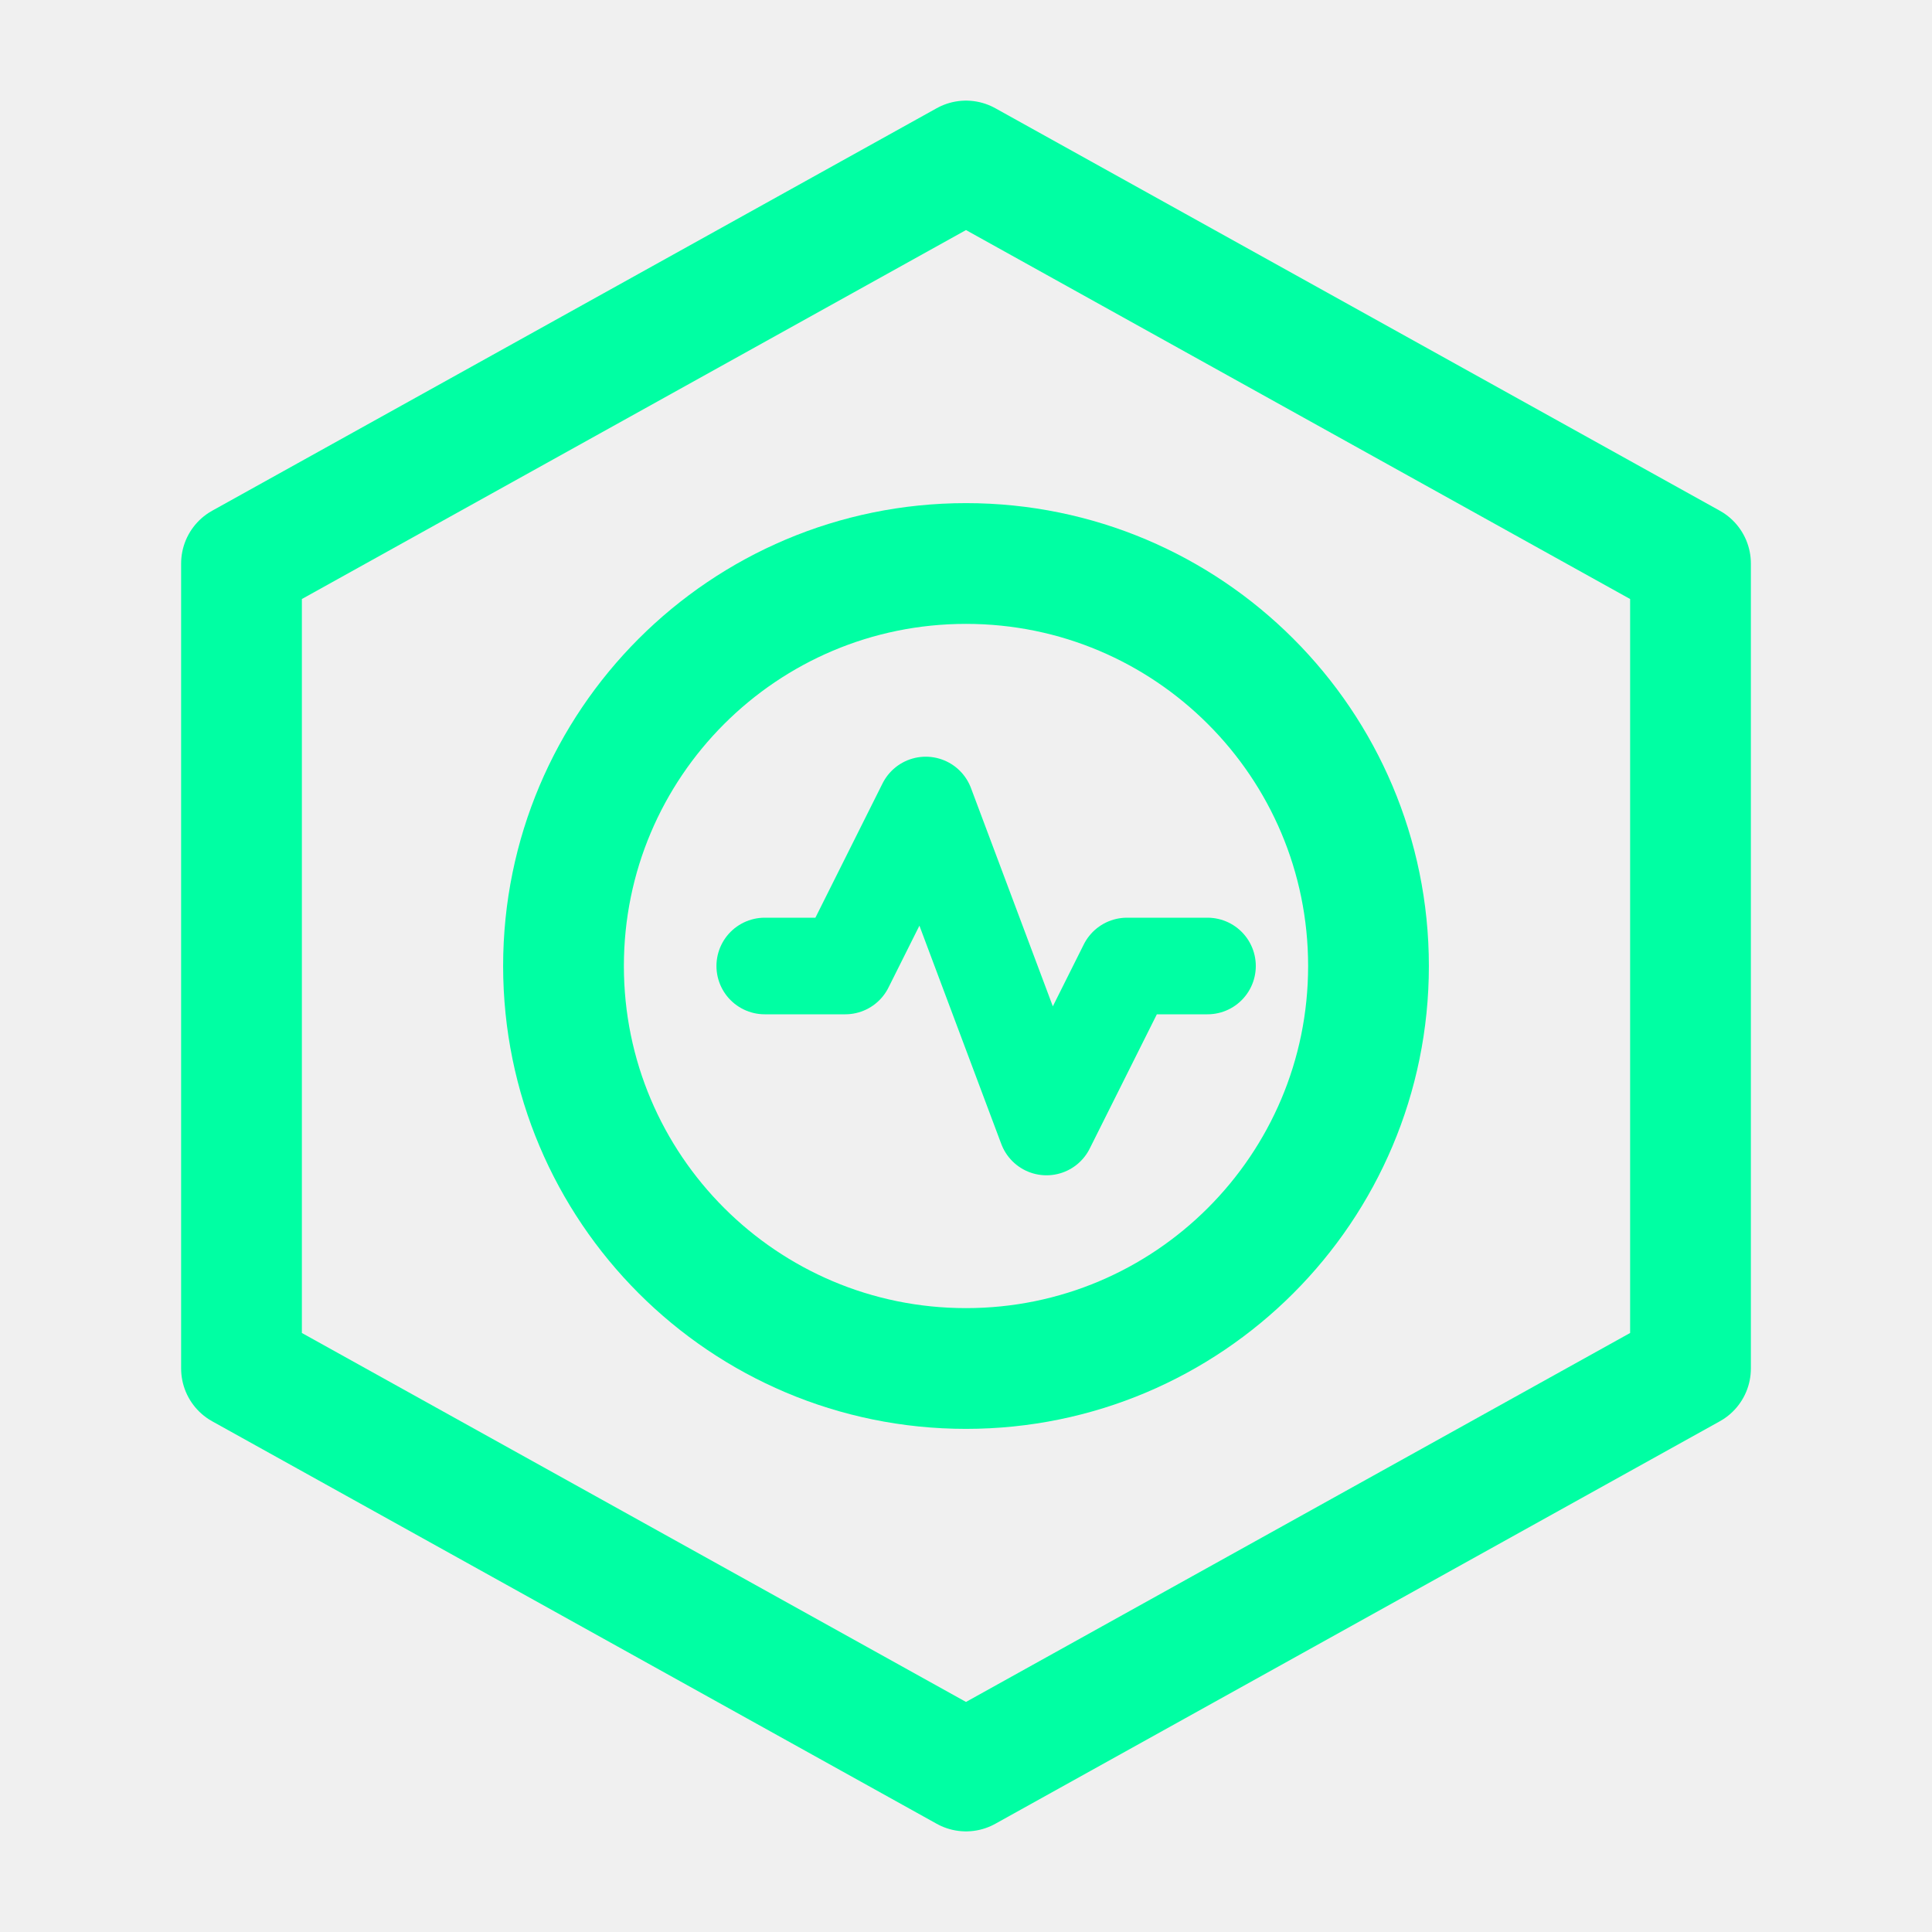
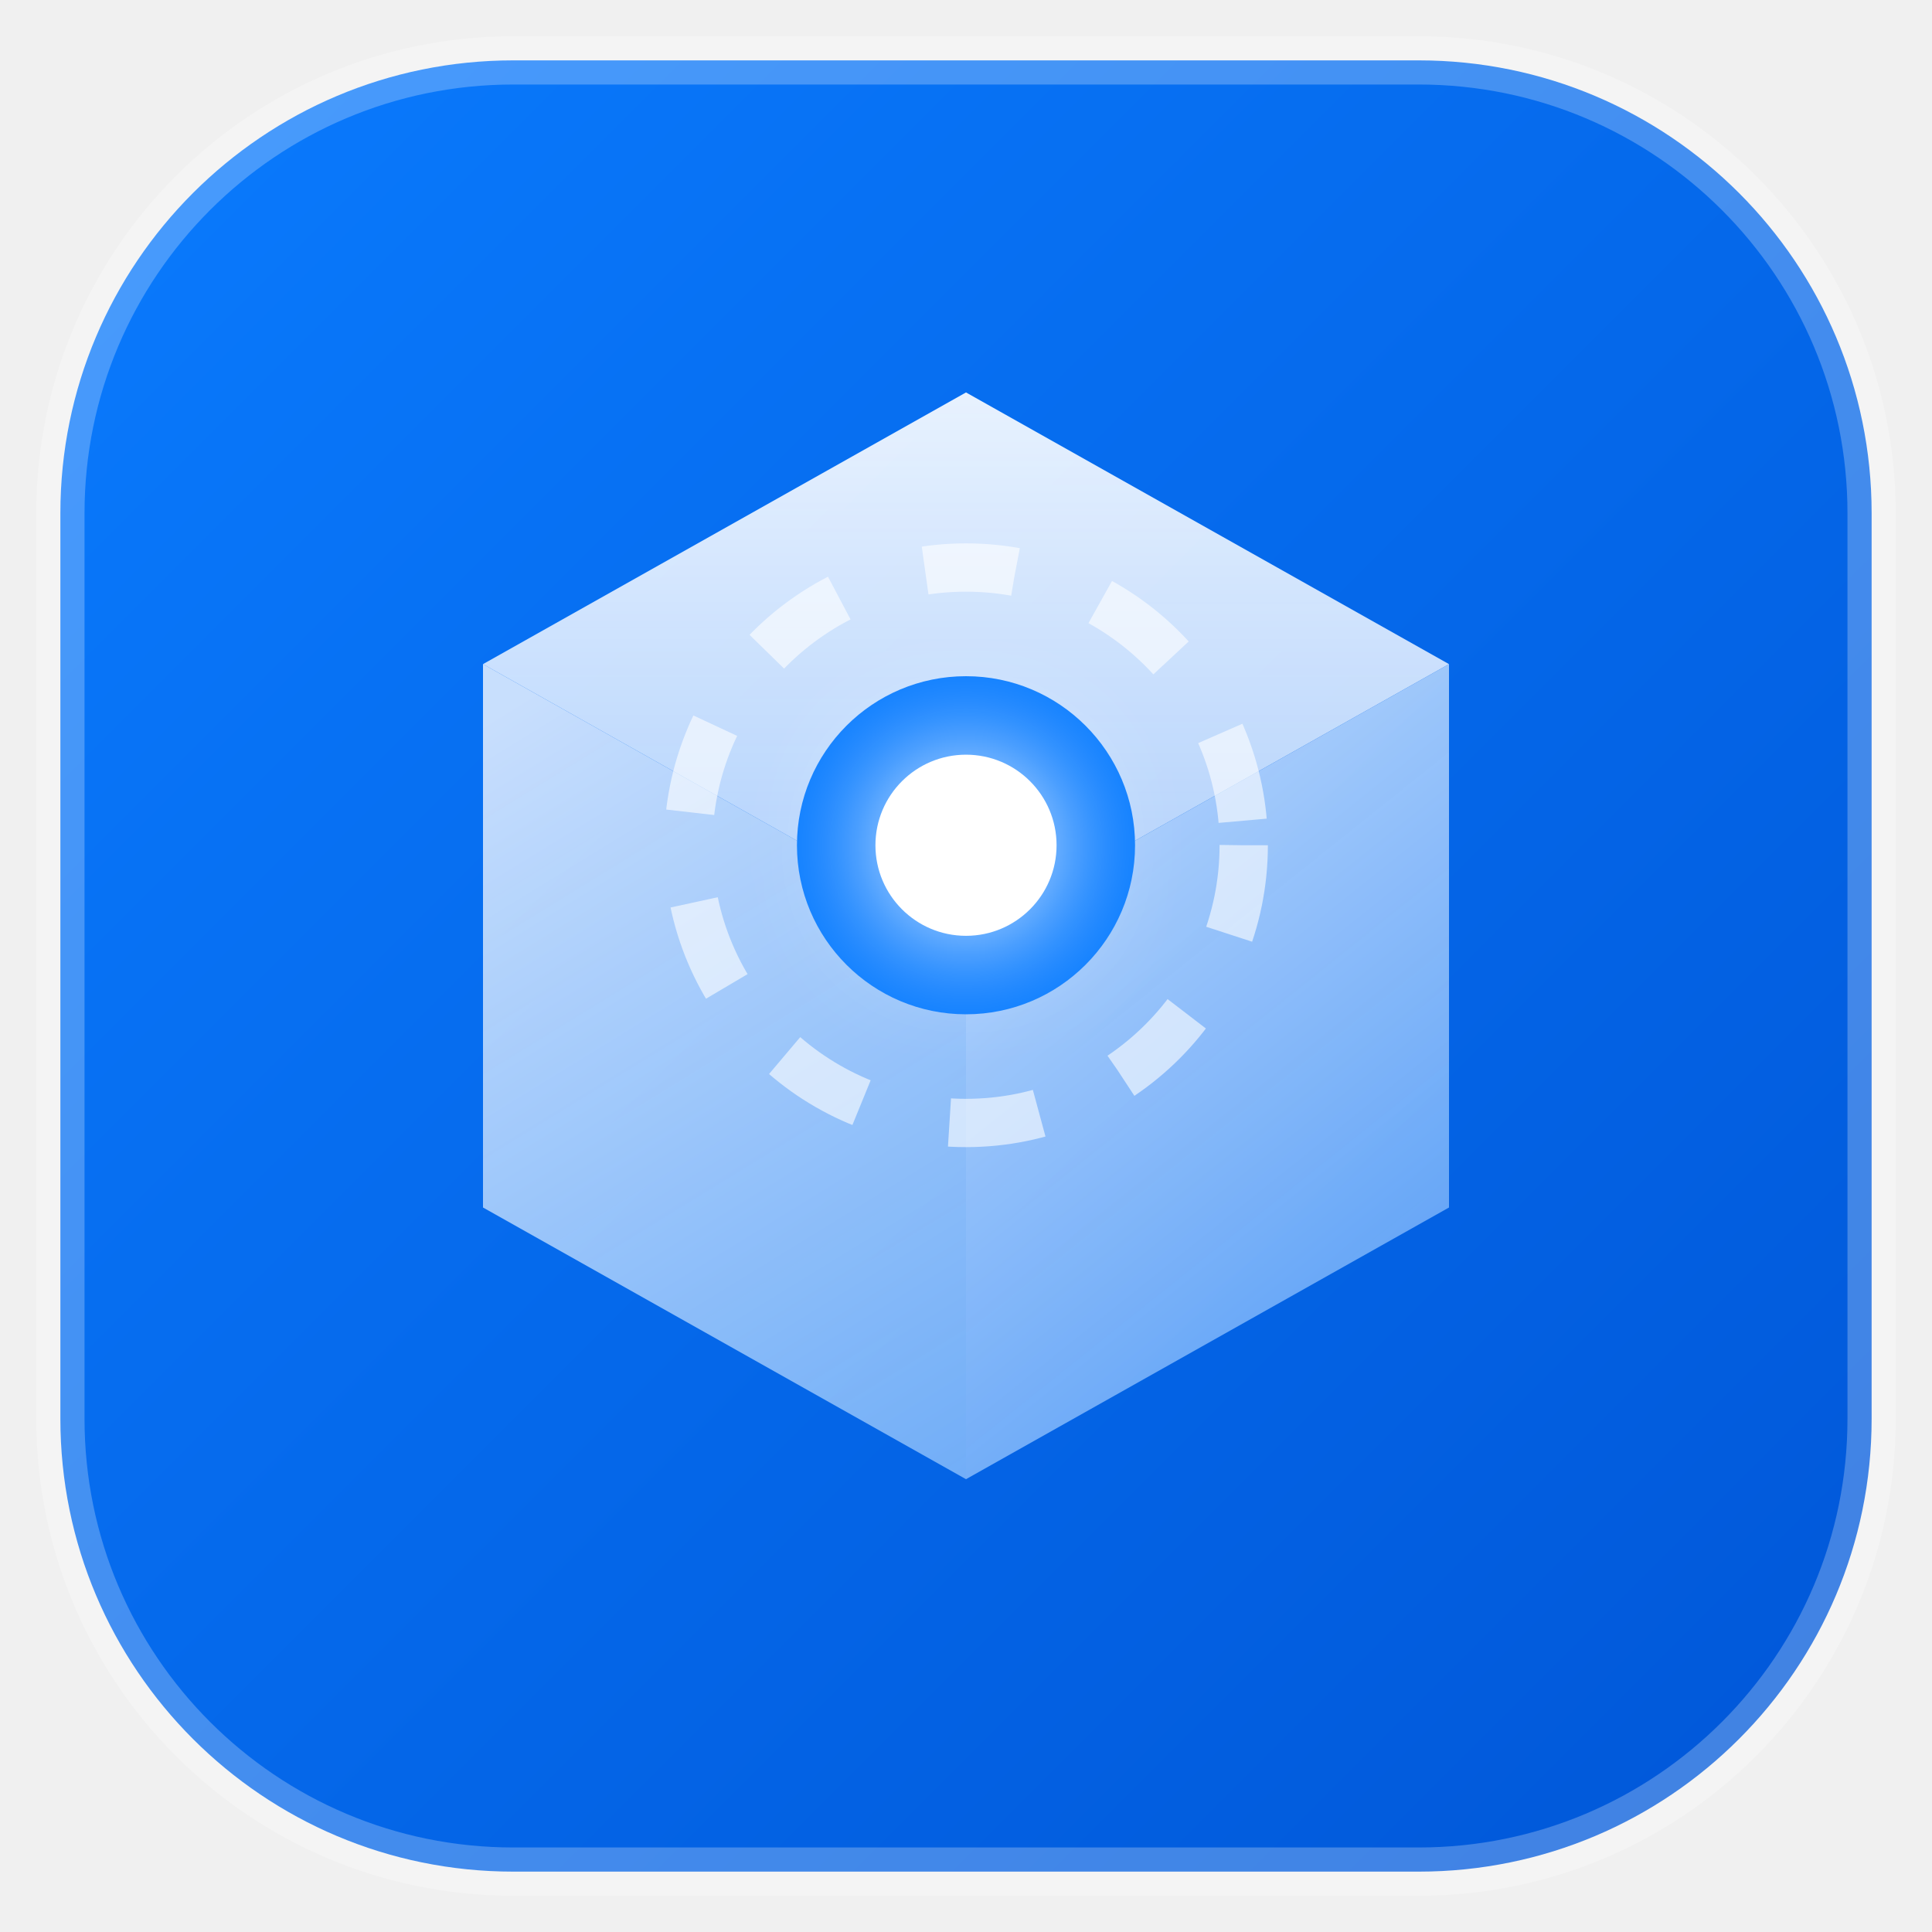
- <svg xmlns="http://www.w3.org/2000/svg" viewBox="0 0 24 24" fill="none">
-   <path d="M12 2l9 5v10l-9 5-9-5V7l9-5z" stroke="#00ffA3" stroke-width="1.5" stroke-linecap="round" stroke-linejoin="round" />
-   <circle cx="12" cy="12" r="5" stroke="#00ffA3" stroke-width="1.5" />
-   <path d="M9.5 12h1l1-2 1.5 4 1-2h1" stroke="#00ffA3" stroke-width="1.2" stroke-linecap="round" stroke-linejoin="round" />
+ <svg xmlns="http://www.w3.org/2000/svg" viewBox="0 0 32 32" fill="none">
+   <defs>
+     <linearGradient id="eam-bg-grad" x1="0" y1="0" x2="32" y2="32" gradientUnits="userSpaceOnUse">
+       <stop stop-color="#0A7CFF" />
+       <stop offset="1" stop-color="#0055D6" />
+     </linearGradient>
+     <linearGradient id="eam-top-grad" x1="16" y1="5" x2="16" y2="15" gradientUnits="userSpaceOnUse">
+       <stop stop-color="#FFFFFF" stop-opacity="0.95" />
+       <stop offset="1" stop-color="#D0E4FF" stop-opacity="0.85" />
+     </linearGradient>
+     <linearGradient id="eam-left-grad" x1="8" y1="12" x2="16" y2="25" gradientUnits="userSpaceOnUse">
+       <stop stop-color="#EAF2FF" stop-opacity="0.85" />
+       <stop offset="1" stop-color="#93C5FD" stop-opacity="0.75" />
+     </linearGradient>
+     <linearGradient id="eam-right-grad" x1="16" y1="15" x2="24" y2="25" gradientUnits="userSpaceOnUse">
+       <stop stop-color="#BFDBFE" stop-opacity="0.9" />
+       <stop offset="1" stop-color="#60A5FA" stop-opacity="0.8" />
+     </linearGradient>
+     <filter id="core-glow" x="11" y="9" width="10" height="10" filterUnits="userSpaceOnUse">
+       <feGaussianBlur stdDeviation="1" result="blur" />
+       <feComposite in="SourceGraphic" in2="blur" operator="over" />
+     </filter>
+   </defs>
+   <rect x="1" y="1" width="30" height="30" rx="7.5" fill="url(#eam-bg-grad)" />
+   <rect x="1" y="1" width="30" height="30" rx="7.5" stroke="rgba(255,255,255,0.25)" stroke-width="0.8" />
+   <path d="M16 6.5L24 11L16 15.5L8 11L16 6.5Z" fill="url(#eam-top-grad)" />
+   <path d="M8 11L16 15.5V24.5L8 20V11Z" fill="url(#eam-left-grad)" />
+   <path d="M16 15.5L24 11V20L16 24.5V15.5Z" fill="url(#eam-right-grad)" />
+   <circle cx="16" cy="14" r="2.8" fill="#0A7CFF" />
+   <circle cx="16" cy="14" r="1.5" fill="#FFFFFF" filter="url(#core-glow)" />
+   <circle cx="16" cy="14" r="4.6" stroke="#FFFFFF" stroke-opacity="0.6" stroke-width="0.8" stroke-dasharray="1.5 1.5" />
</svg>
